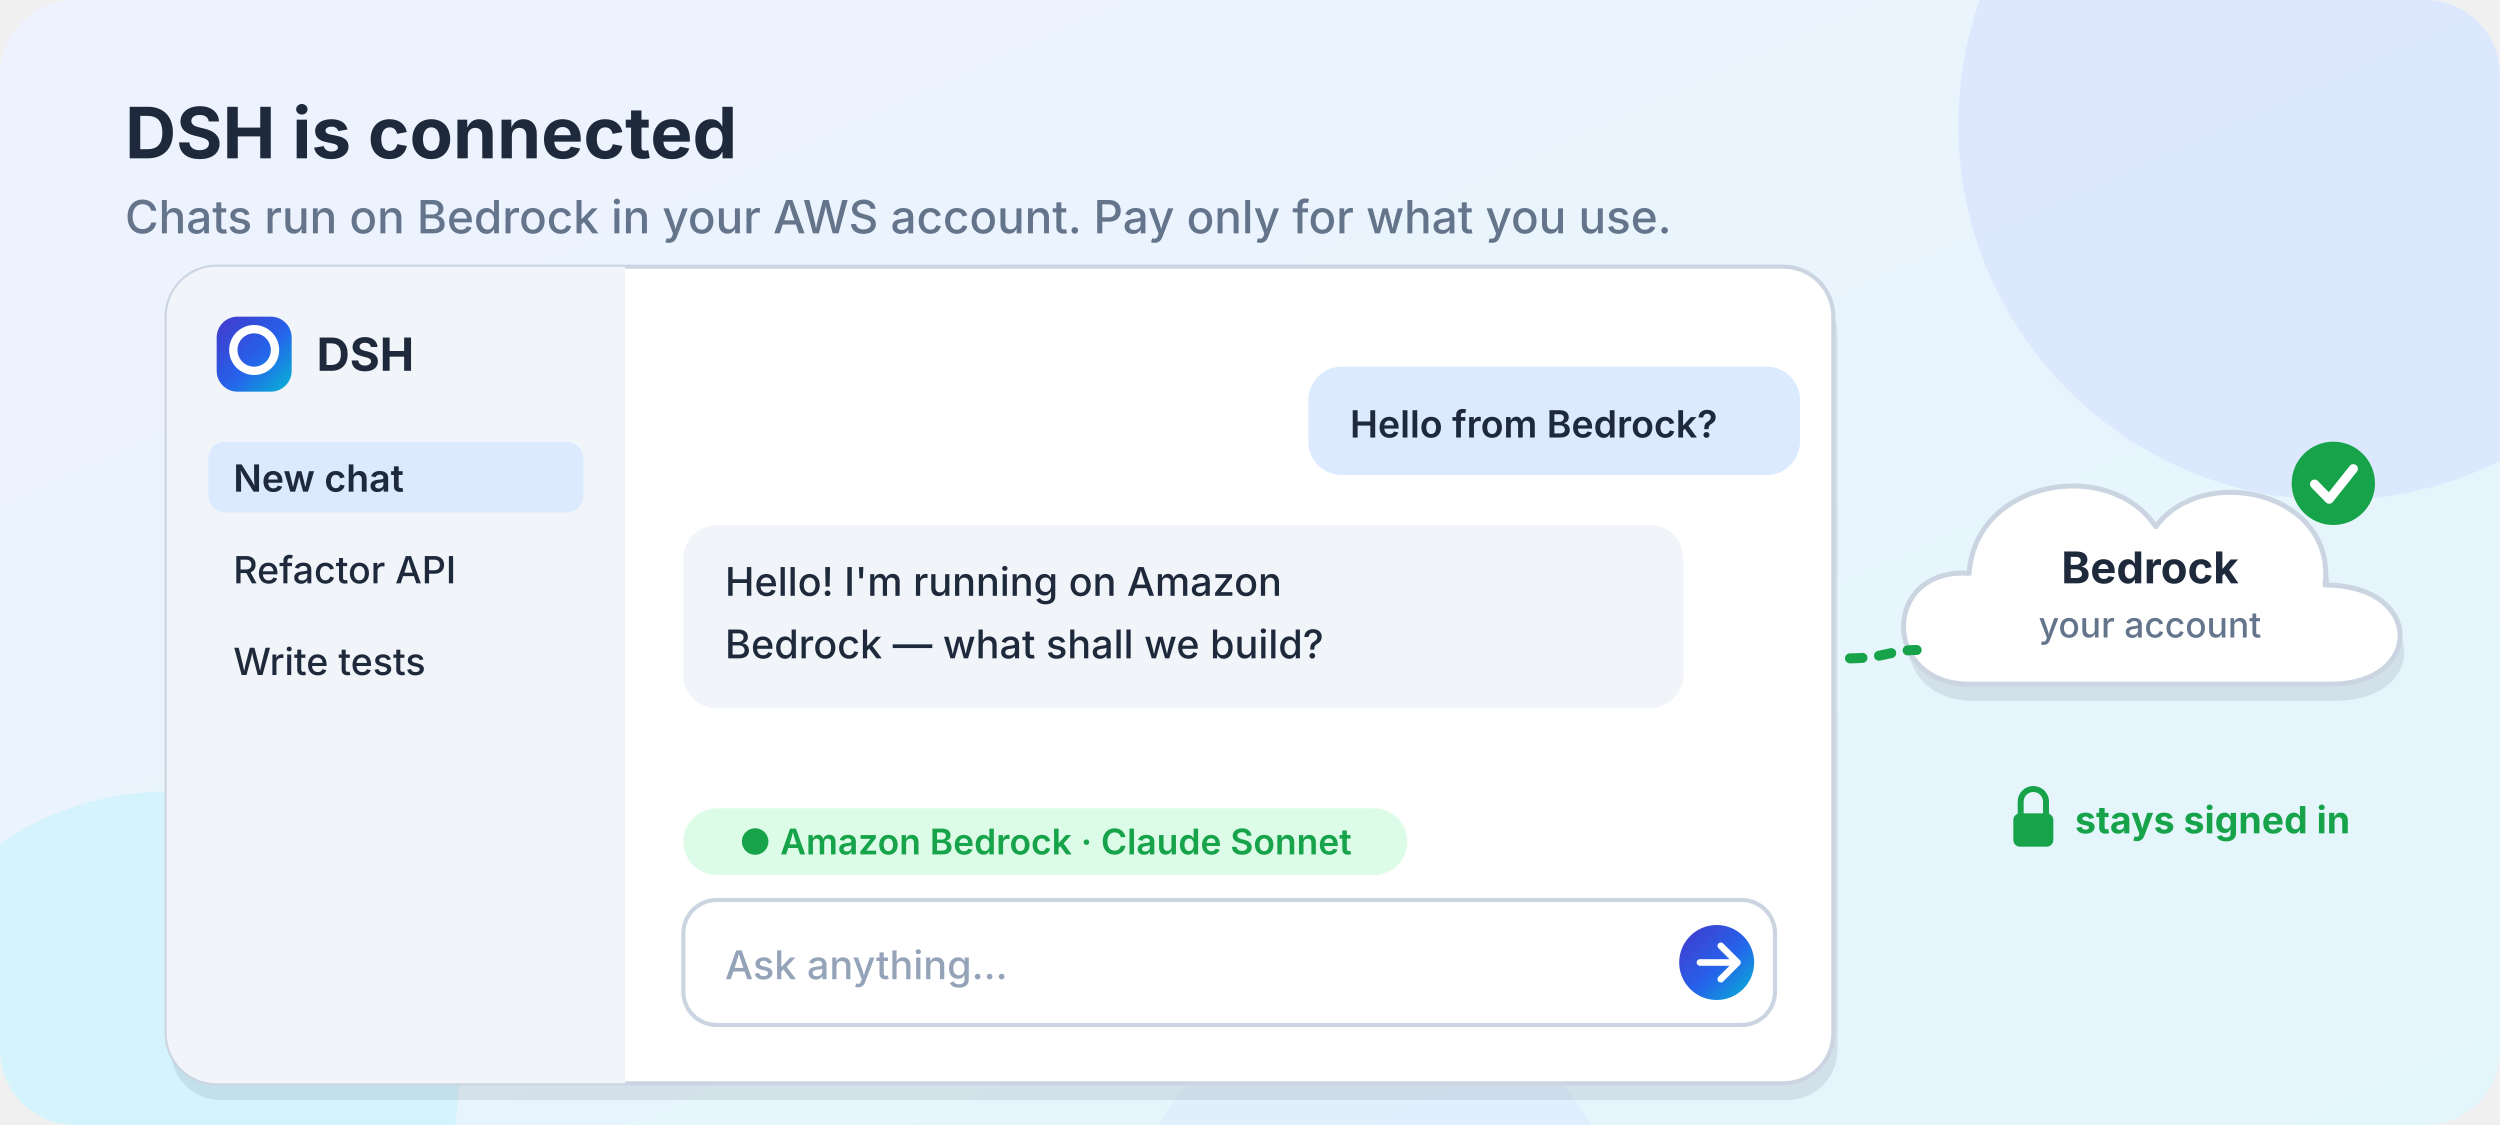
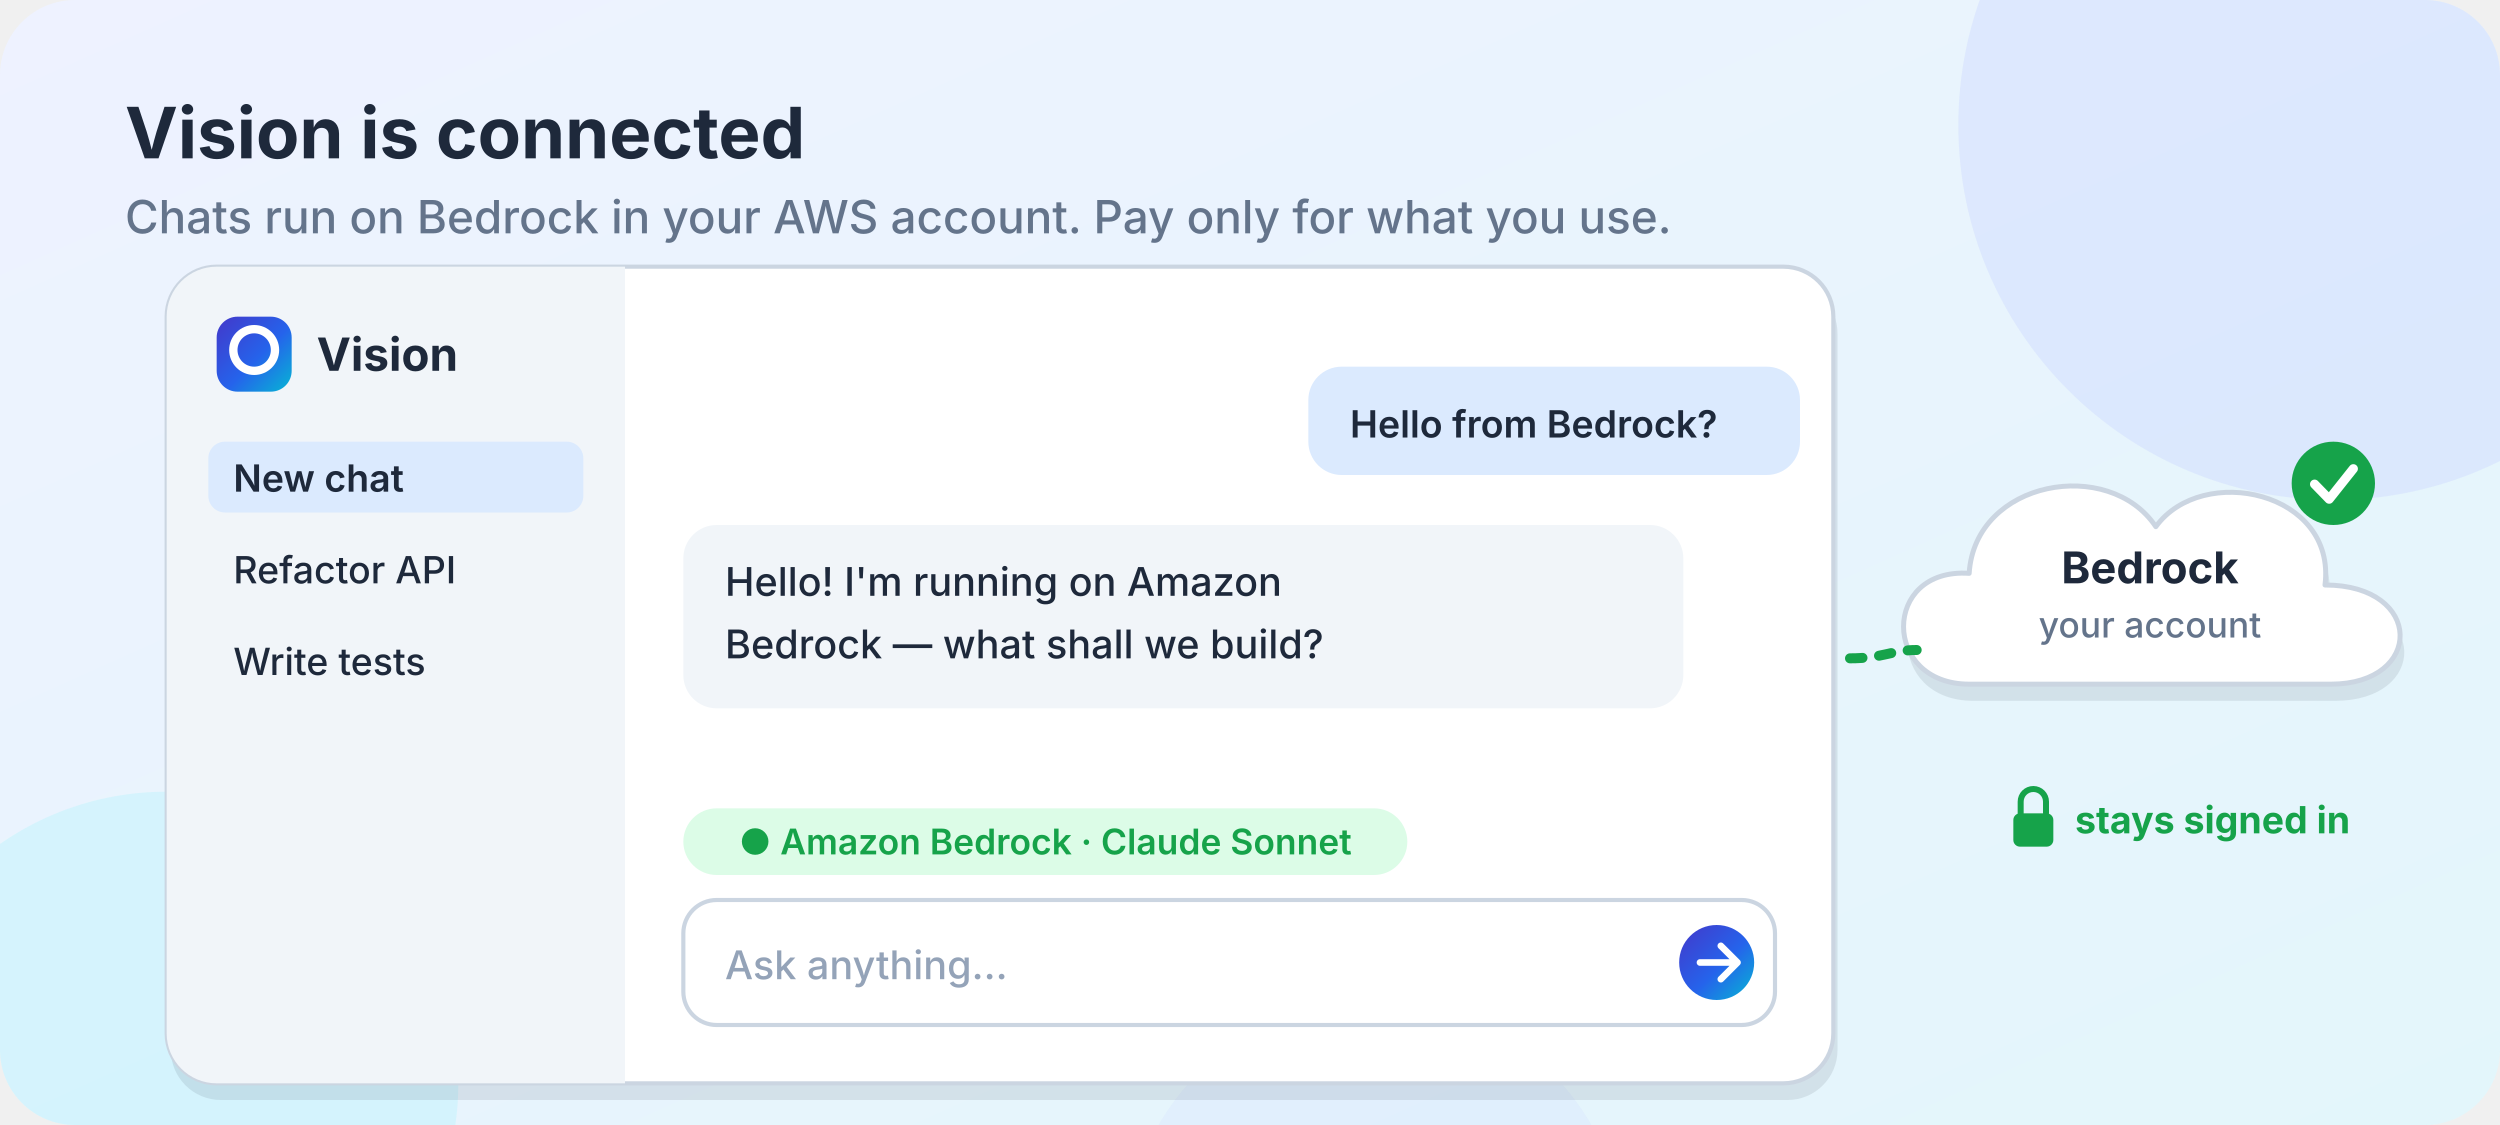
<svg xmlns="http://www.w3.org/2000/svg" width="600" height="270" viewBox="0 0 600 270">
  <defs>
    <linearGradient id="bg" x1="0" y1="0" x2="1" y2="1">
      <stop offset="0" stop-color="#eef2ff" />
      <stop offset="1" stop-color="#e3f6fb" />
    </linearGradient>
    <linearGradient id="brand" x1="0" y1="0" x2="1" y2="1">
      <stop offset="0" stop-color="#4338ca" />
      <stop offset="0.55" stop-color="#2563eb" />
      <stop offset="1" stop-color="#06b6d4" />
    </linearGradient>
    <linearGradient id="brandH" x1="0" y1="0" x2="1" y2="0">
      <stop offset="0" stop-color="#4338ca" />
      <stop offset="0.55" stop-color="#2563eb" />
      <stop offset="1" stop-color="#06b6d4" />
    </linearGradient>
    <pattern id="mesh" width="5" height="5" patternUnits="userSpaceOnUse">
      <rect width="5" height="5" fill="#c09a57" />
      <circle cx="2.5" cy="2.5" r="1.25" fill="#e9d4a4" opacity="0.8" />
    </pattern>
    <clipPath id="frame">
      <rect x="0" y="0" width="600" height="270" rx="18" />
    </clipPath>
  </defs>
  <g clip-path="url(#frame)">
    <rect width="600" height="270" fill="url(#bg)" />
    <circle cx="560" cy="30" r="90" fill="#c7d2fe" opacity="0.35" />
    <circle cx="40" cy="260" r="70" fill="#a5f3fc" opacity="0.3" />
    <circle cx="330.0" cy="300" r="60" fill="#c7d2fe" opacity="0.18" />
    <rect x="41" y="68" width="400" height="196" rx="12" fill="#1e293b" opacity="0.1" />
    <rect x="40" y="64" width="400" height="196" rx="12" fill="#ffffff" stroke="#cbd5e1" stroke-width="1" />
    <path d="M40,76 A12,12 0 0 1 52,64 H150 V260 H52 A12,12 0 0 1 40,248 Z" fill="#f1f5f9" />
    <rect x="52" y="76" width="18" height="18" rx="5" fill="url(#brand)" />
    <circle cx="61" cy="84" r="5" fill="none" stroke="#ffffff" stroke-width="2" />
-     <text x="76" y="89" font-family="Inter, 'Segoe UI', 'Liberation Sans', Arial, sans-serif" font-size="11" font-weight="700" fill="#1e293b" text-anchor="start">DSH</text>
+     <text x="76" y="89" font-family="Inter, 'Segoe UI', 'Liberation Sans', Arial, sans-serif" font-size="11" font-weight="700" fill="#1e293b" text-anchor="start">Vision</text>
    <rect x="50" y="106" width="90" height="17" rx="4" fill="#dbeafe" />
    <text x="56" y="118" font-family="Inter, 'Segoe UI', 'Liberation Sans', Arial, sans-serif" font-size="9" font-weight="600" fill="#1e293b" text-anchor="start">New chat</text>
    <rect x="50" y="128" width="90" height="17" rx="4" fill="none" />
    <text x="56" y="140" font-family="Inter, 'Segoe UI', 'Liberation Sans', Arial, sans-serif" font-size="9" font-weight="500" fill="#1e293b" text-anchor="start">Refactor API</text>
    <rect x="50" y="150" width="90" height="17" rx="4" fill="none" />
    <text x="56" y="162" font-family="Inter, 'Segoe UI', 'Liberation Sans', Arial, sans-serif" font-size="9" font-weight="500" fill="#1e293b" text-anchor="start">Write tests</text>
    <rect x="314" y="88" width="118" height="26" rx="8" fill="#dbeafe" />
    <text x="324" y="105" font-family="Inter, 'Segoe UI', 'Liberation Sans', Arial, sans-serif" font-size="9" font-weight="600" fill="#1e293b" text-anchor="start">Hello from Bedrock?</text>
    <rect x="164" y="126" width="240" height="44" rx="8" fill="#f1f5f9" />
    <text x="174" y="143" font-family="Inter, 'Segoe UI', 'Liberation Sans', Arial, sans-serif" font-size="9.5" font-weight="500" fill="#1e293b" text-anchor="start">Hello! I'm running on Amazon</text>
    <text x="174" y="158" font-family="Inter, 'Segoe UI', 'Liberation Sans', Arial, sans-serif" font-size="9.5" font-weight="500" fill="#1e293b" text-anchor="start">Bedrock — what shall we build?</text>
    <rect x="164" y="216" width="262" height="30" rx="8" fill="#ffffff" stroke="#cbd5e1" stroke-width="1" />
    <text x="174" y="235" font-family="Inter, 'Segoe UI', 'Liberation Sans', Arial, sans-serif" font-size="9.5" font-weight="500" fill="#94a3b8" text-anchor="start">Ask anything…</text>
    <circle cx="412" cy="231" r="9" fill="url(#brand)" />
    <path d="M408,231 H416 M413,227 L417,231 L413,235" fill="none" stroke="#ffffff" stroke-width="1.6" stroke-linecap="round" stroke-linejoin="round" />
    <rect x="164" y="194" width="173.76" height="16" rx="8.0" fill="#dcfce7" />
    <text x="250.88" y="205.06" font-family="Inter, 'Segoe UI', 'Liberation Sans', Arial, sans-serif" font-size="8.5" font-weight="600" fill="#16a34a" text-anchor="middle">● Amazon Bedrock · Claude Sonnet</text>
    <path transform="translate(1,4)" d="M472.6,164.2 C451.6,164.2 451.6,136.2 472.6,137.6 C474.0,115.2 506.2,109.6 517.4,126.4 C528.6,111.0 560.8,118.0 558.0,140.4 C581.8,140.4 581.8,164.2 559.4,164.2 Z" fill="#1e293b" opacity="0.1" />
    <path d="M472.6,164.2 C451.6,164.2 451.6,136.2 472.6,137.6 C474.0,115.2 506.2,109.6 517.4,126.4 C528.6,111.0 560.8,118.0 558.0,140.4 C581.8,140.4 581.8,164.2 559.4,164.2 Z" fill="#ffffff" stroke="#cbd5e1" stroke-width="1.2" stroke-linecap="round" stroke-linejoin="round" />
    <text x="516" y="140" font-family="Inter, 'Segoe UI', 'Liberation Sans', Arial, sans-serif" font-size="10.5" font-weight="700" fill="#1e293b" text-anchor="middle">Bedrock</text>
    <text x="516" y="153" font-family="Inter, 'Segoe UI', 'Liberation Sans', Arial, sans-serif" font-size="8.5" font-weight="500" fill="#64748b" text-anchor="middle">your account</text>
    <circle cx="560" cy="116" r="10" fill="#16a34a" />
    <path d="M555.5,116.2 L559.0,119.8 L564.8,112.5" fill="none" stroke="#ffffff" stroke-width="2.2" stroke-linecap="round" stroke-linejoin="round" />
    <path d="M444,158 C452,158 454,156 460,156" fill="none" stroke="#16a34a" stroke-width="2.4" stroke-linecap="round" stroke-linejoin="round" stroke-dasharray="3 4" />
    <path d="M484.96,195.2 V192.4 A3.04,3.04 0 0 1 491.04,192.4 V195.2" fill="none" stroke="#16a34a" stroke-width="1.44" stroke-linecap="round" stroke-linejoin="round" />
    <rect x="483.2" y="195.2" width="9.6" height="8.0" rx="1.6" fill="#16a34a" />
    <text x="498" y="200" font-family="Inter, 'Segoe UI', 'Liberation Sans', Arial, sans-serif" font-size="9" font-weight="700" fill="#16a34a" text-anchor="start">stays signed in</text>
-     <text x="30" y="38" font-family="Inter, 'Segoe UI', 'Liberation Sans', Arial, sans-serif" font-size="17" font-weight="700" fill="#1e293b" text-anchor="start">DSH is connected</text>
+     <text x="30" y="38" font-family="Inter, 'Segoe UI', 'Liberation Sans', Arial, sans-serif" font-size="17" font-weight="700" fill="#1e293b" text-anchor="start">Vision is connected</text>
    <text x="30" y="56" font-family="Inter, 'Segoe UI', 'Liberation Sans', Arial, sans-serif" font-size="11" font-weight="500" fill="#64748b" text-anchor="start">Chats run on Bedrock in your AWS account. Pay only for what you use.</text>
  </g>
</svg>
